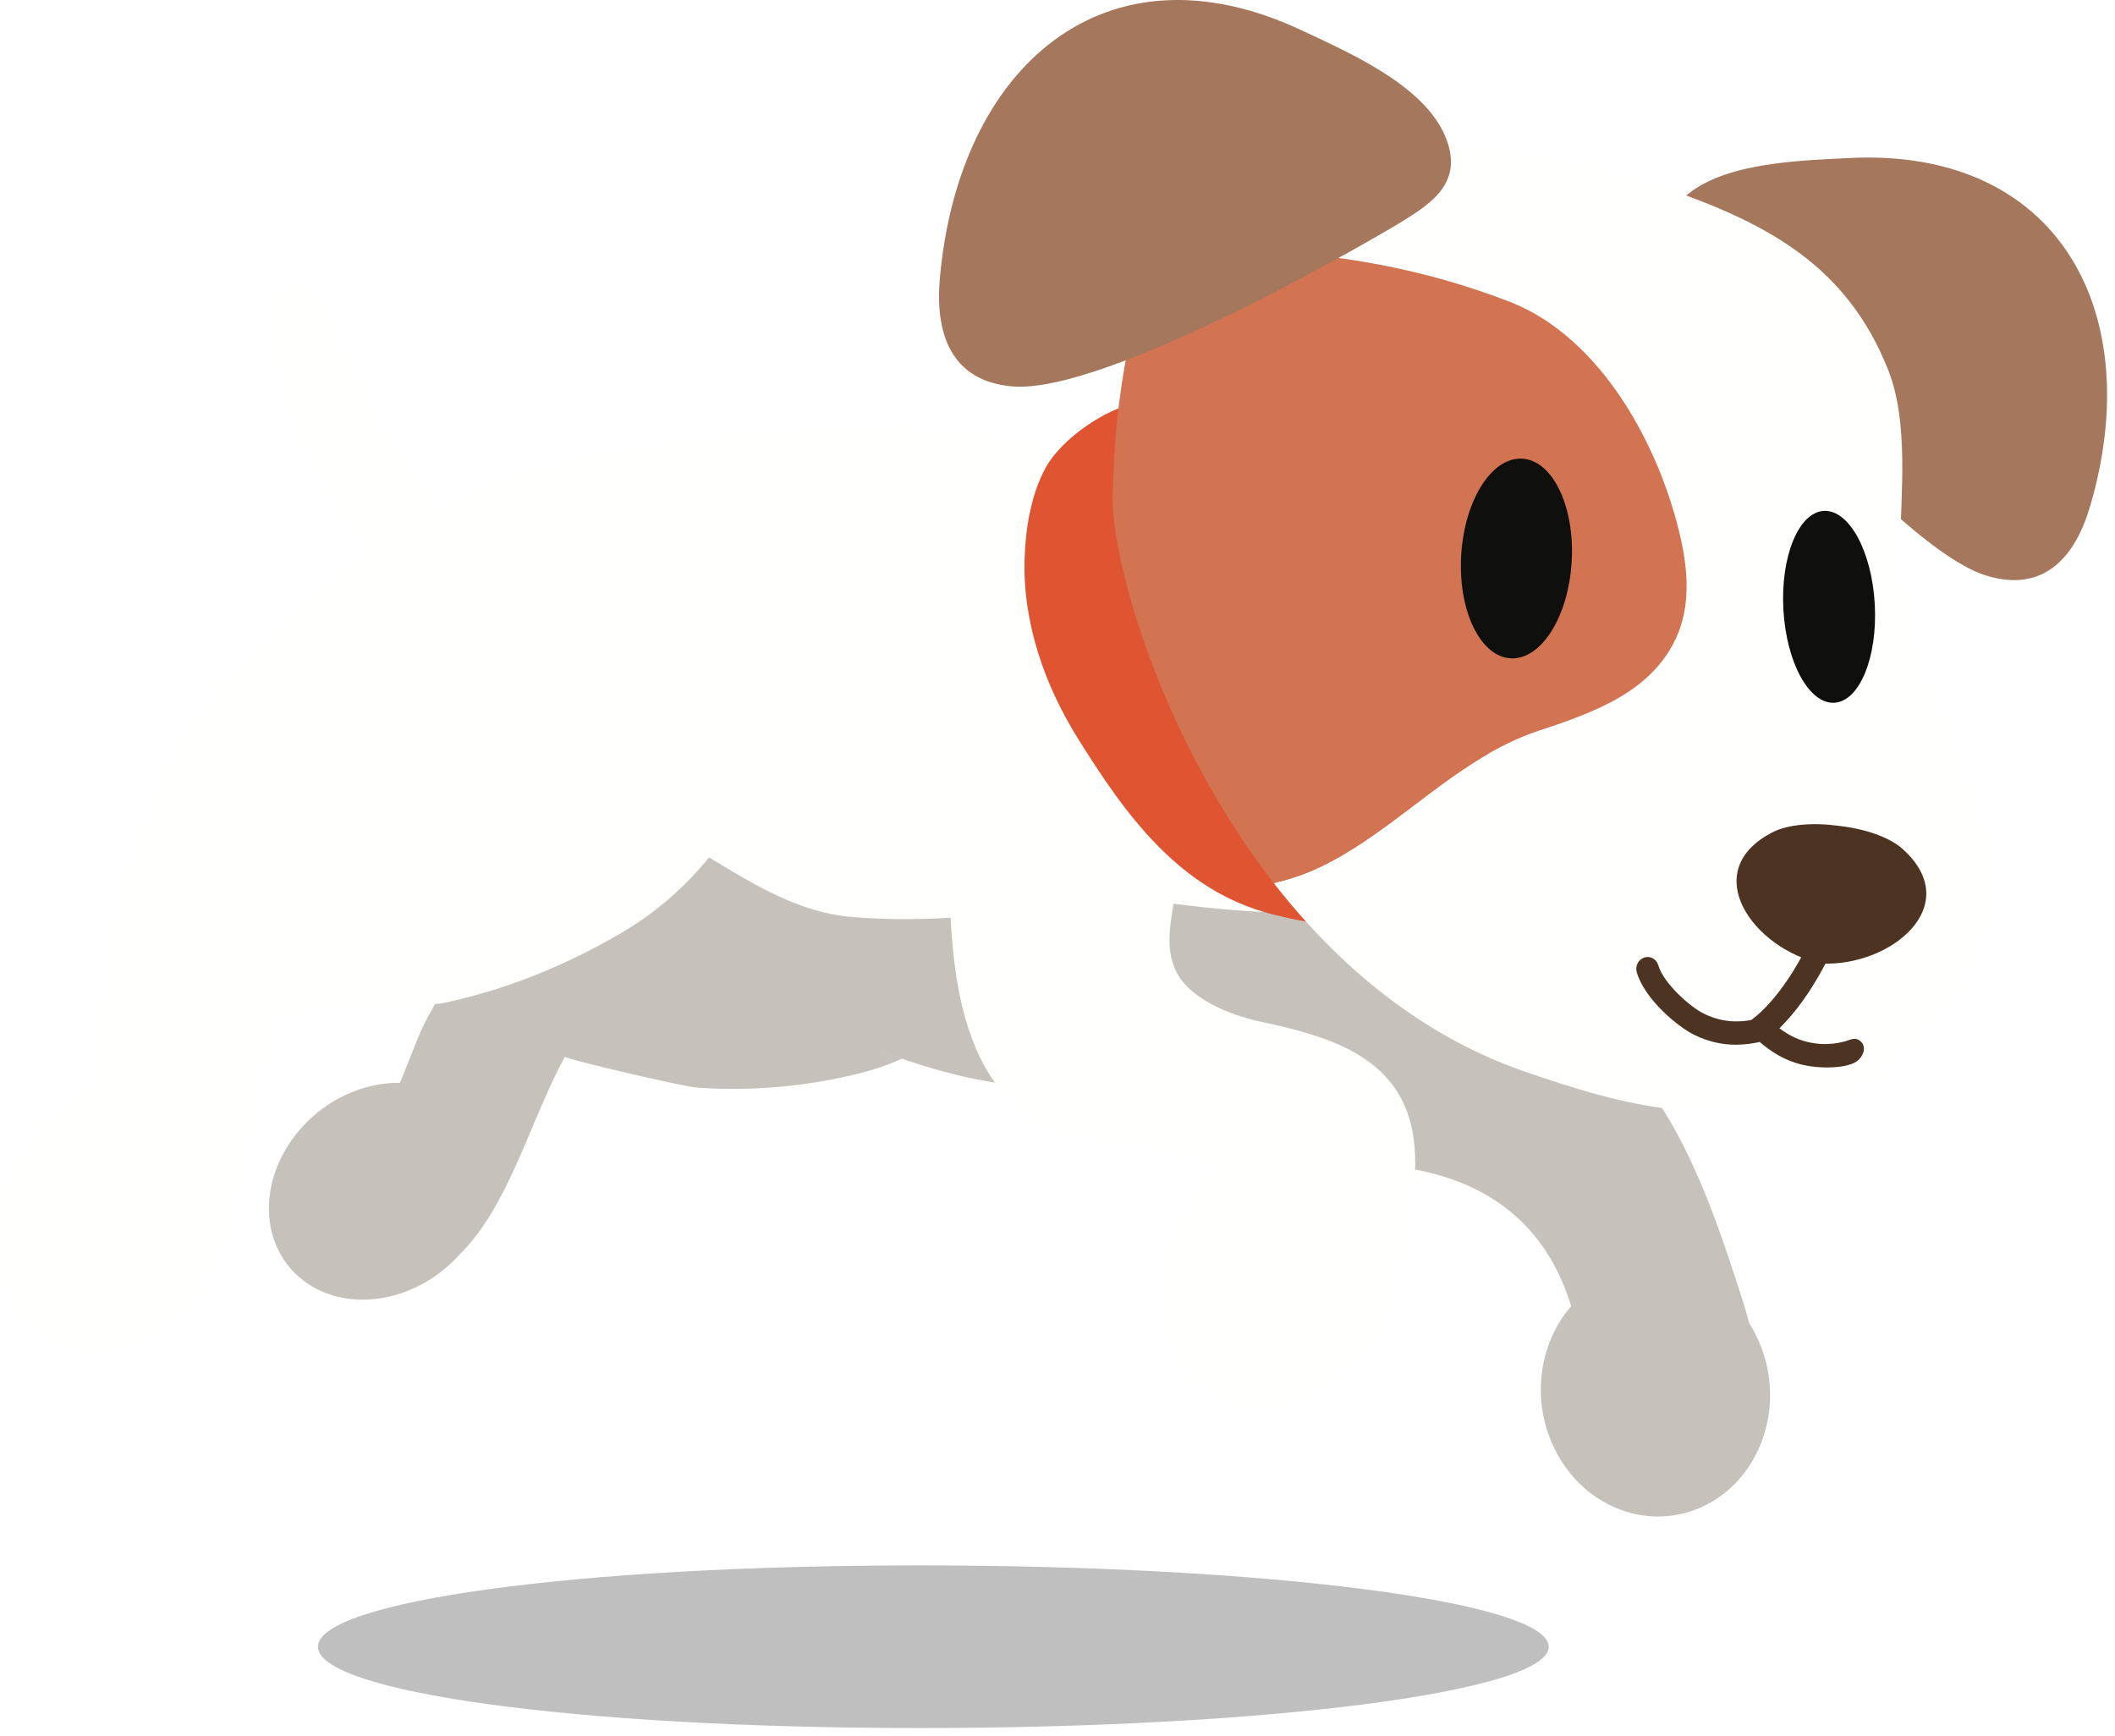
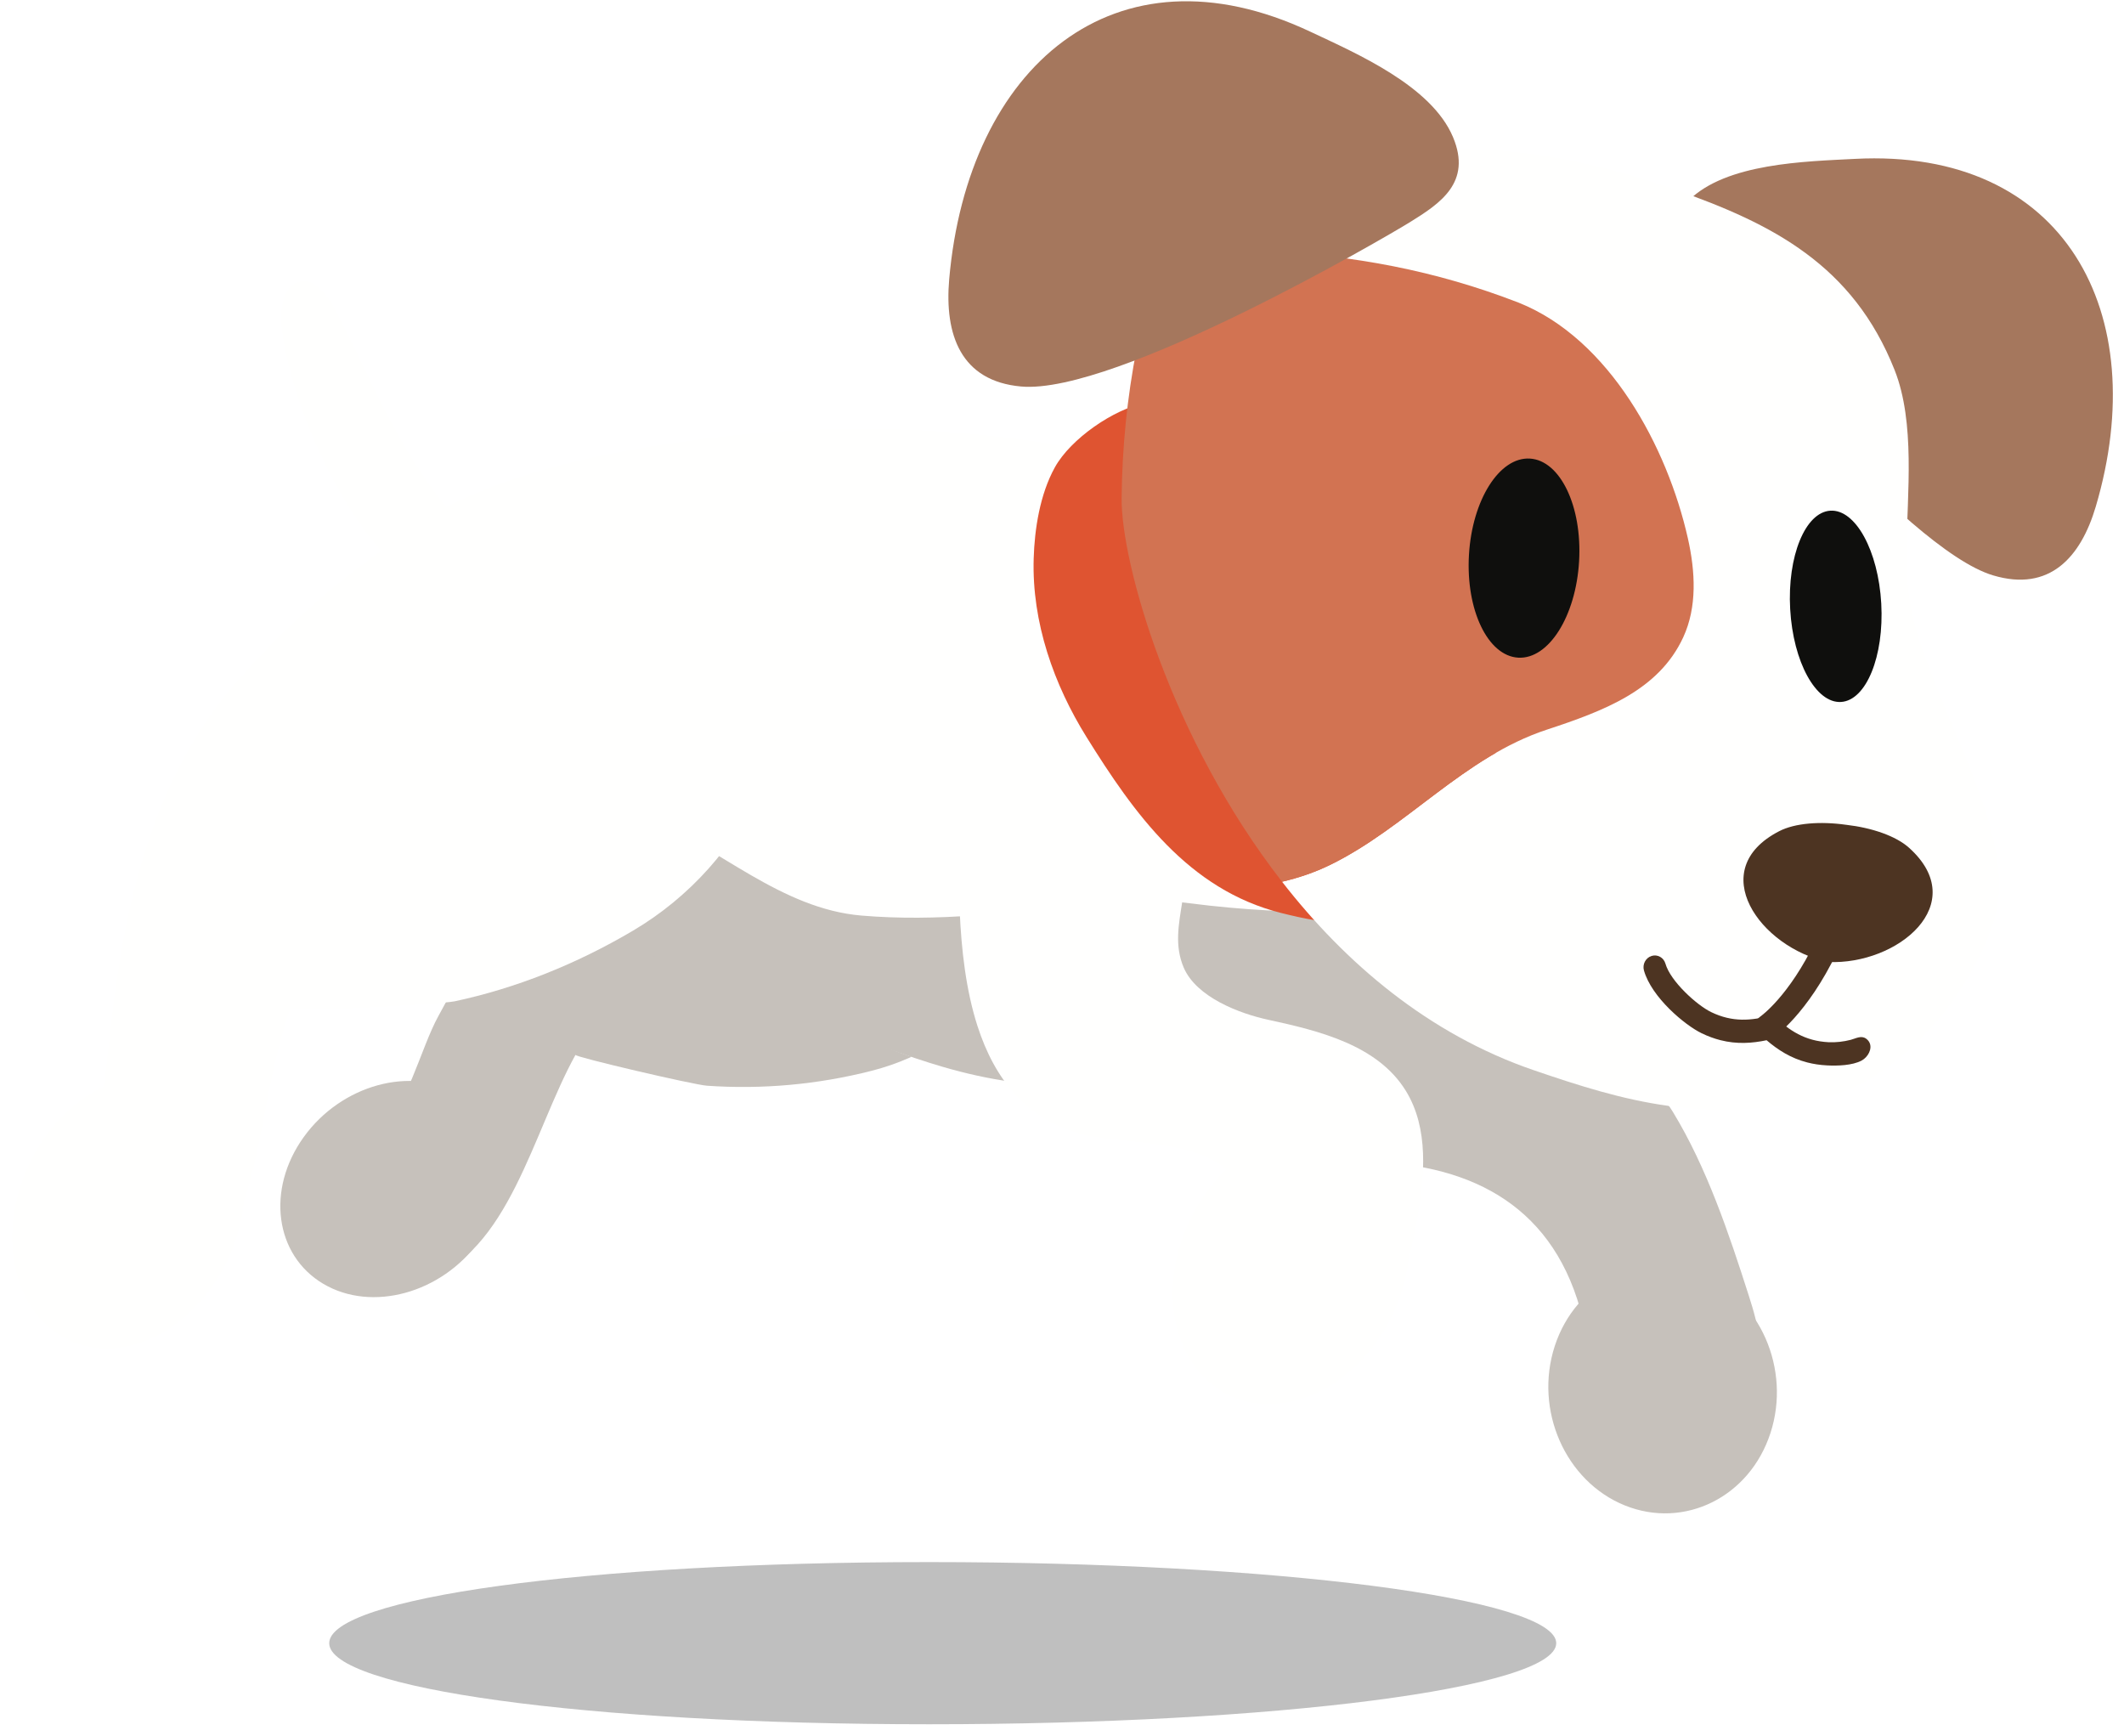
- <svg xmlns="http://www.w3.org/2000/svg" width="234px" height="192px" viewBox="0 0 234 192" version="1.1">
+ <svg xmlns="http://www.w3.org/2000/svg" width="142px" height="116px" viewBox="0 0 142 116" version="1.1">
  <g id="Dog-states" stroke="none" stroke-width="1" fill="none" fill-rule="evenodd">
-     <g id="for-markdown-descriptions" transform="translate(-22, -54)">
-       <g id="running" transform="translate(22, 54)">
-         <path d="M51.831,137.562 C47.651,143.372 39.901,145.499 34.519,142.316 C29.141,139.135 28.165,131.847 32.345,126.034 C36.521,120.231 44.271,118.097 49.651,121.279 C55.033,124.462 56.011,131.75 51.831,137.562" id="Fill-112" fill="#C6C1BB" />
-         <path d="M100.033,79.629 C104.687,81.09 108.651,84.576 110.981,91.061 C116.083,105.267 106.968,115.712 95.391,118.674 C89.408,120.204 83.221,120.761 77.093,120.333 C75.642,120.233 62.381,117.137 62.507,116.911 C57.781,125.423 55.095,138.973 45.742,141.911 C42.181,143.03 37.533,140 34.443,137.745 C32.102,136.036 30.898,131.823 32.103,128.959 C33.543,125.537 38.151,127.257 40.561,125.411 C43.864,122.878 45.256,116.284 47.305,112.579 C51.666,104.696 55.303,96.003 61.887,90.006 C67.111,85.248 73.706,83.697 79.87,81.212 C86.367,78.594 93.234,77.494 100.033,79.629" id="Fill-113" fill="#C6C1BB" />
-         <path d="M133.75,115.44 C133.977,117.147 134.353,118.824 135.023,120.398 C137.698,126.683 143.373,128.714 149.492,128.746 C161.279,128.808 170.634,133.206 174,145.078 C175.037,148.733 174.414,153.808 176.84,156.712 C179.506,159.904 184.409,160.813 188.122,158.985 C191.835,157.158 194.139,152.866 193.868,148.694 C193.756,146.965 193.251,145.289 192.724,143.641 C190.521,136.756 188.062,129.416 184.296,123.241 C181.031,117.889 174.331,116.211 168.313,114.895 C160.382,113.16 151.705,110.358 148.909,101.543 C147.847,98.191 147.3,93.88 144.065,92.701 C141.69,91.835 139.061,93.318 137.399,95.266 C133.603,99.715 133.139,106.166 133.457,112.069 C133.518,113.192 133.602,114.323 133.75,115.44" id="Fill-114" fill="#C6C1BB" />
-         <path d="M48.75,56.744 C50.314,58.449 52.873,59.766 52.438,63.061 C51.823,67.703 47.222,66.176 45.287,64.906 C37.715,59.913 31.226,46.023 29.945,36.535 C29.673,34.508 29.908,31.819 31.688,31.173 C33.428,30.542 34.911,32.488 35.818,34.2 C37.763,37.876 39.47,41.698 41.366,45.402 C43.249,49.079 46.064,53.812 48.75,56.744" id="Fill-115" fill="#FFFFFE" />
-         <path d="M51.512,54.575 C59.75,51.093 69.406,49.506 76.816,48.552 C91.215,46.698 105.909,47.171 120.159,49.979 C132.173,52.346 147.849,55.492 154.854,66.891 C161.227,77.263 153.181,84.415 149.14,93.339 C147.569,103.892 140.98,113.149 129.195,117.941 C114.21,124.035 99.022,117.39 85.475,111.091 C79.638,108.375 78.683,105.779 72.324,104.417 C66.414,103.153 58.776,104.801 52.984,103.037 C42.714,99.91 36.338,91.738 34.61,80.405 C32.536,66.783 40.832,59.087 51.512,54.575" id="Fill-116" fill="#FFFFFE" />
-         <path d="M101.76,191.187 C63.324,191.187 35.177,187.161 35.177,182.193 C35.177,177.222 63.324,173.192 101.76,173.192 C140.195,173.192 171.35,177.222 171.35,182.193 C171.35,187.161 140.195,191.187 101.76,191.187" id="Fill-117" fill-opacity="0.25" fill="#000000" />
-         <path d="M56.909,87.384 C61.582,87.644 66.212,88.716 70.523,90.554 C78.428,93.925 85.328,100.7 94.249,101.454 C102.54,102.155 111.204,101.21 119.371,99.875 C124.187,99.087 128.183,99.832 132.902,100.353 C138.638,100.985 144.444,101.17 150.211,101.042 C149.81,101.051 147.344,105.223 146.896,105.761 C145.561,107.363 144.084,108.846 142.493,110.194 C139.17,113.009 135.386,115.153 131.31,116.669 C127.087,118.24 123.616,119.932 118.965,120.228 C113.665,120.565 108.337,119.721 103.257,118.236 C99.349,117.094 95.511,115.577 91.666,114.393 C86.693,112.861 82.506,109.454 77.653,107.613 C71.126,105.135 63.948,105.456 56.993,104.988 C51.76,104.635 28.703,98.894 40.806,90.333 C42.325,89.258 44.141,88.703 45.949,88.292 C49.539,87.474 53.237,87.179 56.909,87.384" id="Fill-118" fill="#C6C1BB" />
-         <path d="M82.583,64.836 C89.908,80.333 81.218,95.842 68.915,103.115 C62.558,106.873 55.857,109.524 49.1,110.967 C47.499,111.309 30.722,112.169 30.831,111.856 C28.809,117.629 28.212,123.125 26.861,129.011 C26.486,130.647 26.063,132.283 25.43,133.823 C23.649,138.152 20.241,141.45 16.568,142.894 C10.955,145.1 3.332,143.49 2.373,135.399 C1.477,127.84 6.611,127.453 9.533,122.578 C11.539,119.231 9.877,92.926 24.579,75.911 C34.228,64.744 44.81,57.609 52.38,54.744 C69.552,48.244 79.238,57.761 82.583,64.836" id="Fill-119" fill="#FFFFFE" />
-         <path d="M107.125,113.724 C108.985,119.482 112.487,124.197 119.068,125.802 C124.068,127.023 136.495,125.932 136.429,133.754 C136.42,134.781 136.005,135.753 135.613,136.701 C133.956,140.715 132.675,145.555 135.005,149.212 C137.936,153.814 145.216,153.506 149.284,149.899 C153.353,146.29 154.918,140.631 155.89,135.246 C156.763,130.404 157.23,125.055 154.647,120.883 C151.524,115.839 145.117,114.255 139.363,113.011 C136.23,112.333 131.418,110.524 130.007,107.223 C127.931,102.368 131.964,97.664 129.026,92.425 C126.879,88.599 122.972,85.765 118.558,85.515 C112.619,85.177 106.769,89.654 105.471,95.528 C105.083,97.283 105.064,99.099 105.143,100.895 C105.331,105.212 105.831,109.72 107.125,113.724" id="Fill-120" fill="#FFFFFE" />
-         <path d="M125.788,44.557 C122.234,45.245 117.454,48.561 115.708,51.716 C114.045,54.719 113.454,58.587 113.358,61.815 C113.138,68.951 115.626,75.87 119.225,81.65 C124.501,90.127 130.507,98.572 140.817,101.166 C145.961,102.459 150.82,103.172 155.989,100.344 C169.554,92.918 164.784,80.096 160.119,69.579 C155.726,59.68 147.594,45.481 135.019,44.702 C132.313,44.534 128.54,44.025 125.788,44.557" id="Fill-121" fill="#DF5431" />
-         <path d="M231.224,56.081 C229.562,61.692 226.109,65.578 219.833,63.706 C209.993,60.772 188.965,34.619 187.098,32.174 C184.747,29.097 182.366,25.794 186.036,22.116 C190.193,17.953 198.997,17.779 204.483,17.489 C227.796,16.263 237.584,34.614 231.224,56.081" id="Fill-122" fill="#A5775D" />
-         <path d="M214.443,78.26 C211.715,71.391 210.12,68.074 210.22,60.819 C210.305,54.616 211.215,46.761 208.901,40.917 C204.28,29.253 195.346,24.692 184.569,20.909 C170.152,15.847 155.116,14.204 140.693,20.371 C136.319,22.241 132.752,24.474 130.055,27.474 C133.056,27.44 136.068,27.558 139.002,27.706 C148.85,28.2 157.894,29.849 167.172,33.441 C177.271,37.467 183.682,49.49 185.958,59.591 C186.787,63.267 187.006,67.203 185.444,70.576 C182.727,76.447 176.691,78.722 170.289,80.83 C161.1,83.857 154.719,91.71 146.217,95.85 C144.525,96.674 142.744,97.274 140.921,97.698 C147.92,106.691 157.136,114.602 168.876,118.62 C178.908,122.053 187.928,124.72 201.092,121.65 C208.876,119.834 217.01,111.12 219.93,101.963 C222.193,94.866 217.041,84.8 214.443,78.26" id="Fill-123" fill="#FFFFFE" />
-         <path d="M170.289,80.83 C176.691,78.722 182.727,76.447 185.444,70.576 C187.006,67.203 186.787,63.267 185.958,59.591 C183.682,49.49 177.271,37.467 167.172,33.441 C157.894,29.849 148.85,28.2 139.002,27.706 C136.068,27.558 133.056,27.44 130.055,27.474 C127.483,30.335 125.702,33.893 124.794,38.517 C123.721,43.971 123.17,49.573 123.117,55.141 C123.052,62.249 128.463,81.693 140.921,97.698 C142.744,97.274 144.525,96.674 146.217,95.85 C154.719,91.71 161.1,83.857 170.289,80.83" id="Fill-124" fill="#D27352" />
-         <path d="M161.663,61.437 C161.308,67.538 163.754,72.641 167.131,72.835 C170.507,73.031 173.53,68.243 173.887,62.142 C174.242,56.042 171.796,50.939 168.419,50.745 C165.044,50.55 162.02,55.338 161.663,61.437" id="Fill-125" fill="#0F0F0D" />
-         <path d="M197.312,67.449 C197.639,73.31 200.168,77.921 202.959,77.751 C205.751,77.578 207.748,72.688 207.421,66.827 C207.092,60.967 204.564,56.356 201.773,56.526 C198.981,56.698 196.984,61.59 197.312,67.449" id="Fill-126" fill="#0F0F0D" />
-         <path d="M196.107,92.083 C197.853,91.187 200.658,90.978 203.508,91.379 L203.519,91.38 L203.53,91.382 C206.391,91.712 209.046,92.621 210.503,93.929 C217.445,100.159 209.238,106.954 201.527,106.605 L201.528,106.608 L201.518,106.606 L201.503,106.605 L201.504,106.602 C193.958,104.996 187.781,96.359 196.107,92.083" id="Fill-127" fill="#4D3422" />
-         <path d="M206.111,115.54 C206.035,115.386 205.917,115.244 205.75,115.12 C205.198,114.714 204.606,115.091 204.038,115.24 C203.249,115.444 202.372,115.548 201.563,115.506 C198.961,115.37 197.219,114.235 195.476,112.559 L195.501,112.457 L195.396,112.484 L195.316,112.41 L195.29,112.512 C192.97,113.145 190.903,113.303 188.553,112.169 C186.928,111.385 184.014,108.722 183.47,106.79 C183.277,106.109 182.587,105.728 181.93,105.935 C181.271,106.144 180.894,106.864 181.084,107.544 C181.926,110.532 185.637,113.619 187.478,114.507 C188.192,114.853 188.883,115.103 189.555,115.276 C191.404,115.75 193.099,115.62 194.694,115.287 C195.942,116.349 197.368,117.28 199.219,117.754 C199.892,117.927 200.617,118.039 201.406,118.079 C202.543,118.139 204.217,118.094 205.246,117.54 C205.934,117.17 206.46,116.241 206.111,115.54" id="Fill-128" fill="#4D3422" />
-         <path d="M194.473,115.182 C194.123,115.114 193.803,114.904 193.597,114.569 C193.203,113.926 193.389,113.066 194.012,112.647 C194.079,112.6 197.174,110.406 200.114,104.294 C200.448,103.604 201.257,103.314 201.918,103.65 C202.581,103.987 202.848,104.821 202.516,105.512 C199.187,112.431 195.601,114.878 195.449,114.98 C195.148,115.181 194.797,115.244 194.473,115.182" id="Fill-129" fill="#4D3422" />
-         <path d="M103.981,30.847 C103.445,36.996 105.266,42.147 111.955,42.747 C122.444,43.689 152.379,26.204 155.084,24.531 C158.488,22.426 162.001,20.11 159.896,15.079 C157.512,9.382 149.187,5.794 144.066,3.38 C122.309,-6.874 106.037,7.325 103.981,30.847" id="Fill-130" fill="#A5775D" />
-         <path d="M155.02,138.866 C154.449,147.172 148.125,154.645 140.891,155.563 C133.662,156.48 128.259,150.493 128.826,142.183 C129.396,133.886 135.718,126.407 142.95,125.489 C150.183,124.573 155.588,130.558 155.02,138.866" id="Fill-131" fill="#FFFFFE" />
-         <path d="M25.742,132.699 C25.183,141.006 18.978,148.478 11.879,149.397 C4.786,150.313 -0.516,144.326 0.04,136.016 C0.6,127.719 6.803,120.241 13.9,119.322 C20.997,118.406 26.3,124.391 25.742,132.699" id="Fill-132" fill="#FFFFFE" />
-         <path d="M187.347,141.193 C193.958,143.863 197.438,151.78 195.122,158.882 C192.81,165.978 185.576,169.572 178.961,166.905 C172.359,164.238 168.873,156.321 171.186,149.221 C173.501,142.121 180.734,138.525 187.347,141.193" id="Fill-133" fill="#C6C1BB" />
+     <g id="for-markdown-descriptions" transform="translate(-18, -40)">
+       <g id="Group" transform="translate(14, 19)">
+         <g id="running" transform="translate(4.819277, 21.08434)">
+           <path d="M31.224,82.869 C28.705,86.369 24.037,87.65 20.795,85.733 C17.555,83.816 16.967,79.426 19.485,75.924 C22.001,72.428 26.669,71.143 29.91,73.06 C33.152,74.977 33.742,79.367 31.224,82.869" id="Fill-112" fill="#C6C1BB" />
+           <path d="M60.261,47.969 C63.064,48.849 65.452,50.949 66.856,54.856 C69.93,63.414 64.439,69.706 57.464,71.49 C53.86,72.412 50.133,72.748 46.442,72.49 C45.567,72.43 37.579,70.564 37.655,70.428 C34.808,75.556 33.19,83.719 27.555,85.489 C25.41,86.163 22.61,84.337 20.749,82.979 C19.339,81.949 18.613,79.411 19.339,77.686 C20.207,75.625 22.983,76.661 24.434,75.549 C26.424,74.023 27.263,70.051 28.497,67.819 C31.124,63.07 33.315,57.833 37.281,54.22 C40.428,51.354 44.401,50.42 48.114,48.923 C52.028,47.346 56.165,46.683 60.261,47.969" id="Fill-113" fill="#C6C1BB" />
+           <path d="M80.572,69.542 C80.709,70.57 80.936,71.581 81.339,72.529 C82.951,76.315 86.369,77.539 90.055,77.558 C97.156,77.595 102.792,80.245 104.819,87.396 C105.444,89.598 105.069,92.655 106.53,94.405 C108.136,96.328 111.09,96.875 113.327,95.774 C115.563,94.673 116.951,92.088 116.788,89.575 C116.72,88.533 116.416,87.523 116.099,86.531 C114.772,82.383 113.29,77.961 111.022,74.242 C109.055,71.017 105.019,70.007 101.393,69.214 C96.616,68.169 91.389,66.481 89.704,61.17 C89.064,59.151 88.735,56.554 86.786,55.844 C85.355,55.322 83.772,56.216 82.77,57.389 C80.484,60.069 80.204,63.955 80.396,67.511 C80.433,68.188 80.483,68.869 80.572,69.542" id="Fill-114" fill="#C6C1BB" />
+           <path d="M29.367,34.183 C30.31,35.21 31.851,36.004 31.589,37.989 C31.219,40.785 28.447,39.865 27.281,39.1 C22.72,36.092 18.811,27.725 18.039,22.009 C17.875,20.788 18.017,19.168 19.089,18.779 C20.137,18.399 21.031,19.571 21.577,20.602 C22.749,22.817 23.777,25.119 24.919,27.351 C26.054,29.566 27.749,32.417 29.367,34.183" id="Fill-115" fill="#FFFFFE" />
+           <path d="M31.031,32.877 C35.994,30.779 41.811,29.823 46.275,29.248 C54.949,28.131 63.801,28.416 72.385,30.108 C79.622,31.534 89.066,33.429 93.286,40.296 C97.125,46.544 92.278,50.852 89.843,56.228 C88.897,62.586 84.928,68.162 77.828,71.049 C68.801,74.72 59.652,70.717 51.491,66.922 C47.975,65.286 47.399,63.722 43.569,62.902 C40.008,62.14 35.407,63.133 31.918,62.07 C25.731,60.187 21.89,55.264 20.849,48.437 C19.6,40.231 24.598,35.595 31.031,32.877" id="Fill-116" fill="#FFFFFE" />
+           <path d="M61.301,115.173 C38.147,115.173 21.191,112.748 21.191,109.755 C21.191,106.76 38.147,104.333 61.301,104.333 C84.455,104.333 103.223,106.76 103.223,109.755 C103.223,112.748 84.455,115.173 61.301,115.173" id="Fill-117" fill-opacity="0.25" fill="#000000" />
+           <path d="M34.283,52.641 C37.098,52.798 39.887,53.443 42.484,54.551 C47.246,56.581 51.402,60.663 56.777,61.117 C61.771,61.539 66.99,60.97 71.91,60.166 C74.811,59.691 77.219,60.14 80.061,60.454 C83.517,60.834 87.014,60.946 90.489,60.869 C90.247,60.874 88.761,63.387 88.492,63.711 C87.687,64.677 86.798,65.57 85.839,66.382 C83.837,68.078 81.558,69.369 79.102,70.283 C76.558,71.229 74.467,72.248 71.666,72.427 C68.473,72.63 65.263,72.121 62.203,71.227 C59.849,70.539 57.537,69.625 55.22,68.911 C52.225,67.989 49.702,65.936 46.779,64.827 C42.847,63.334 38.523,63.528 34.333,63.246 C31.181,63.033 17.291,59.575 24.582,54.417 C25.497,53.77 26.591,53.436 27.68,53.188 C29.843,52.695 32.07,52.517 34.283,52.641" id="Fill-118" fill="#C6C1BB" />
+           <path d="M49.749,39.058 C54.161,48.393 48.927,57.736 41.515,62.117 C37.686,64.381 33.649,65.978 29.578,66.848 C28.614,67.054 18.507,67.572 18.573,67.383 C17.355,70.861 16.995,74.172 16.181,77.717 C15.955,78.703 15.701,79.689 15.319,80.616 C14.246,83.224 12.193,85.211 9.981,86.081 C6.599,87.41 2.007,86.44 1.43,81.566 C0.89,77.012 3.983,76.779 5.743,73.842 C6.951,71.826 5.95,55.98 14.807,45.73 C20.619,39.002 26.994,34.704 31.554,32.978 C41.899,29.063 47.734,34.796 49.749,39.058" id="Fill-119" fill="#FFFFFE" />
+           <path d="M64.533,68.508 C65.654,71.977 67.763,74.817 71.728,75.784 C74.74,76.52 82.226,75.863 82.186,80.575 C82.181,81.193 81.931,81.779 81.695,82.35 C80.696,84.768 79.925,87.684 81.328,89.887 C83.094,92.659 87.48,92.473 89.93,90.301 C92.381,88.127 93.324,84.717 93.91,81.473 C94.436,78.557 94.717,75.334 93.161,72.821 C91.28,69.783 87.42,68.828 83.954,68.079 C82.066,67.67 79.167,66.581 78.317,64.592 C77.067,61.667 79.496,58.834 77.727,55.678 C76.433,53.373 74.08,51.666 71.42,51.515 C67.843,51.311 64.319,54.008 63.537,57.547 C63.303,58.604 63.292,59.698 63.339,60.78 C63.452,63.381 63.754,66.096 64.533,68.508" id="Fill-120" fill="#FFFFFE" />
+           <path d="M75.776,26.842 C73.635,27.256 70.755,29.254 69.704,31.154 C68.702,32.963 68.346,35.293 68.288,37.238 C68.155,41.537 69.654,45.705 71.822,49.187 C75.001,54.293 78.619,59.381 84.83,60.943 C87.928,61.722 90.855,62.152 93.969,60.448 C102.141,55.975 99.267,48.251 96.457,41.915 C93.811,35.952 88.912,27.398 81.337,26.929 C79.707,26.828 77.434,26.521 75.776,26.842" id="Fill-121" fill="#DF5431" />
+           <path d="M139.292,33.784 C138.29,37.164 136.21,39.505 132.43,38.377 C126.502,36.61 113.834,20.855 112.71,19.382 C111.293,17.528 109.859,15.539 112.07,13.323 C114.574,10.815 119.878,10.71 123.183,10.536 C137.227,9.797 143.123,20.852 139.292,33.784" id="Fill-122" fill="#A5775D" />
+           <path d="M129.183,47.145 C127.539,43.007 126.578,41.008 126.639,36.638 C126.69,32.901 127.238,28.169 125.844,24.649 C123.06,17.622 117.678,14.875 111.186,12.596 C102.501,9.546 93.443,8.557 84.755,12.272 C82.12,13.398 79.971,14.743 78.346,16.551 C80.154,16.53 81.969,16.601 83.736,16.69 C89.669,16.988 95.117,17.981 100.706,20.145 C106.79,22.57 110.652,29.813 112.023,35.898 C112.522,38.113 112.654,40.484 111.713,42.516 C110.077,46.052 106.44,47.423 102.584,48.693 C97.048,50.516 93.204,55.247 88.083,57.741 C87.063,58.237 85.99,58.599 84.892,58.854 C89.108,64.272 94.66,69.037 101.733,71.458 C107.776,73.526 113.21,75.133 121.14,73.283 C125.829,72.189 130.729,66.94 132.488,61.423 C133.851,57.148 130.748,51.084 129.183,47.145" id="Fill-123" fill="#FFFFFE" />
+           <path d="M102.584,48.693 C106.44,47.423 110.077,46.052 111.713,42.516 C112.654,40.484 112.522,38.113 112.023,35.898 C110.652,29.813 106.79,22.57 100.706,20.145 C95.117,17.981 89.669,16.988 83.736,16.69 C81.969,16.601 80.154,16.53 78.346,16.551 C76.797,18.274 75.724,20.417 75.177,23.203 C74.531,26.489 74.199,29.863 74.167,33.217 C74.128,37.499 77.387,49.213 84.892,58.854 C85.99,58.599 87.063,58.237 88.083,57.741 C93.204,55.247 97.048,50.516 102.584,48.693" id="Fill-124" fill="#D27352" />
+           <path d="M97.387,37.01 C97.174,40.686 98.647,43.76 100.681,43.877 C102.715,43.995 104.536,41.11 104.751,37.435 C104.965,33.76 103.492,30.686 101.457,30.569 C99.424,30.452 97.602,33.336 97.387,37.01" id="Fill-125" fill="#0F0F0D" />
+           <path d="M118.863,40.632 C119.06,44.163 120.583,46.94 122.264,46.838 C123.946,46.734 125.149,43.788 124.952,40.257 C124.754,36.727 123.231,33.949 121.55,34.052 C119.868,34.155 118.665,37.102 118.863,40.632" id="Fill-126" fill="#0F0F0D" />
+           <path d="M118.137,55.472 C119.189,54.932 120.878,54.806 122.595,55.048 L122.602,55.048 L122.608,55.049 C124.332,55.248 125.931,55.796 126.809,56.584 C130.991,60.337 126.047,64.43 121.402,64.22 L121.402,64.222 L121.396,64.22 L121.387,64.22 L121.388,64.218 C116.842,63.251 113.121,58.048 118.137,55.472" id="Fill-127" fill="#4D3422" />
+           <path d="M124.163,69.602 C124.117,69.51 124.046,69.424 123.946,69.349 C123.613,69.105 123.257,69.332 122.914,69.422 C122.439,69.545 121.911,69.607 121.424,69.582 C119.856,69.5 118.807,68.816 117.757,67.807 L117.772,67.745 L117.708,67.761 L117.66,67.717 L117.645,67.778 C116.247,68.16 115.002,68.255 113.586,67.572 C112.607,67.099 110.852,65.495 110.524,64.331 C110.408,63.921 109.992,63.692 109.596,63.816 C109.199,63.942 108.972,64.376 109.087,64.786 C109.594,66.586 111.83,68.445 112.939,68.98 C113.369,69.189 113.785,69.339 114.19,69.443 C115.304,69.729 116.325,69.651 117.286,69.45 C118.037,70.09 118.896,70.651 120.011,70.936 C120.417,71.04 120.854,71.108 121.329,71.132 C122.014,71.168 123.022,71.141 123.642,70.807 C124.057,70.584 124.374,70.025 124.163,69.602" id="Fill-128" fill="#4D3422" />
+           <path d="M117.152,69.387 C116.942,69.346 116.749,69.219 116.625,69.017 C116.387,68.63 116.499,68.112 116.875,67.86 C116.915,67.831 118.78,66.51 120.551,62.828 C120.752,62.412 121.239,62.237 121.637,62.44 C122.037,62.643 122.198,63.145 121.998,63.561 C119.992,67.73 117.832,69.204 117.74,69.265 C117.559,69.386 117.348,69.424 117.152,69.387" id="Fill-129" fill="#4D3422" />
+           <path d="M62.639,18.583 C62.316,22.287 63.413,25.39 67.443,25.751 C73.761,26.319 91.795,15.786 93.424,14.778 C95.475,13.51 97.591,12.114 96.323,9.084 C94.887,5.652 89.872,3.49 86.787,2.036 C73.68,-4.141 63.878,4.413 62.639,18.583" id="Fill-130" fill="#A5775D" />
+           <path d="M93.386,83.654 C93.042,88.658 89.232,93.16 84.874,93.713 C80.519,94.265 77.264,90.658 77.606,85.652 C77.949,80.654 81.758,76.149 86.114,75.596 C90.472,75.044 93.728,78.649 93.386,83.654" id="Fill-131" fill="#FFFFFE" />
+           <path d="M15.507,79.939 C15.17,84.943 11.433,89.445 7.156,89.998 C2.883,90.55 -0.311,86.943 0.024,81.937 C0.361,76.939 4.098,72.434 8.374,71.881 C12.649,71.329 15.843,74.934 15.507,79.939" id="Fill-132" fill="#FFFFFE" />
+           <path d="M112.86,85.056 C116.842,86.664 118.939,91.434 117.543,95.712 C116.151,99.987 111.793,102.152 107.808,100.545 C103.831,98.939 101.731,94.169 103.124,89.892 C104.519,85.615 108.876,83.449 112.86,85.056" id="Fill-133" fill="#C6C1BB" />
+         </g>
      </g>
    </g>
  </g>
</svg>
